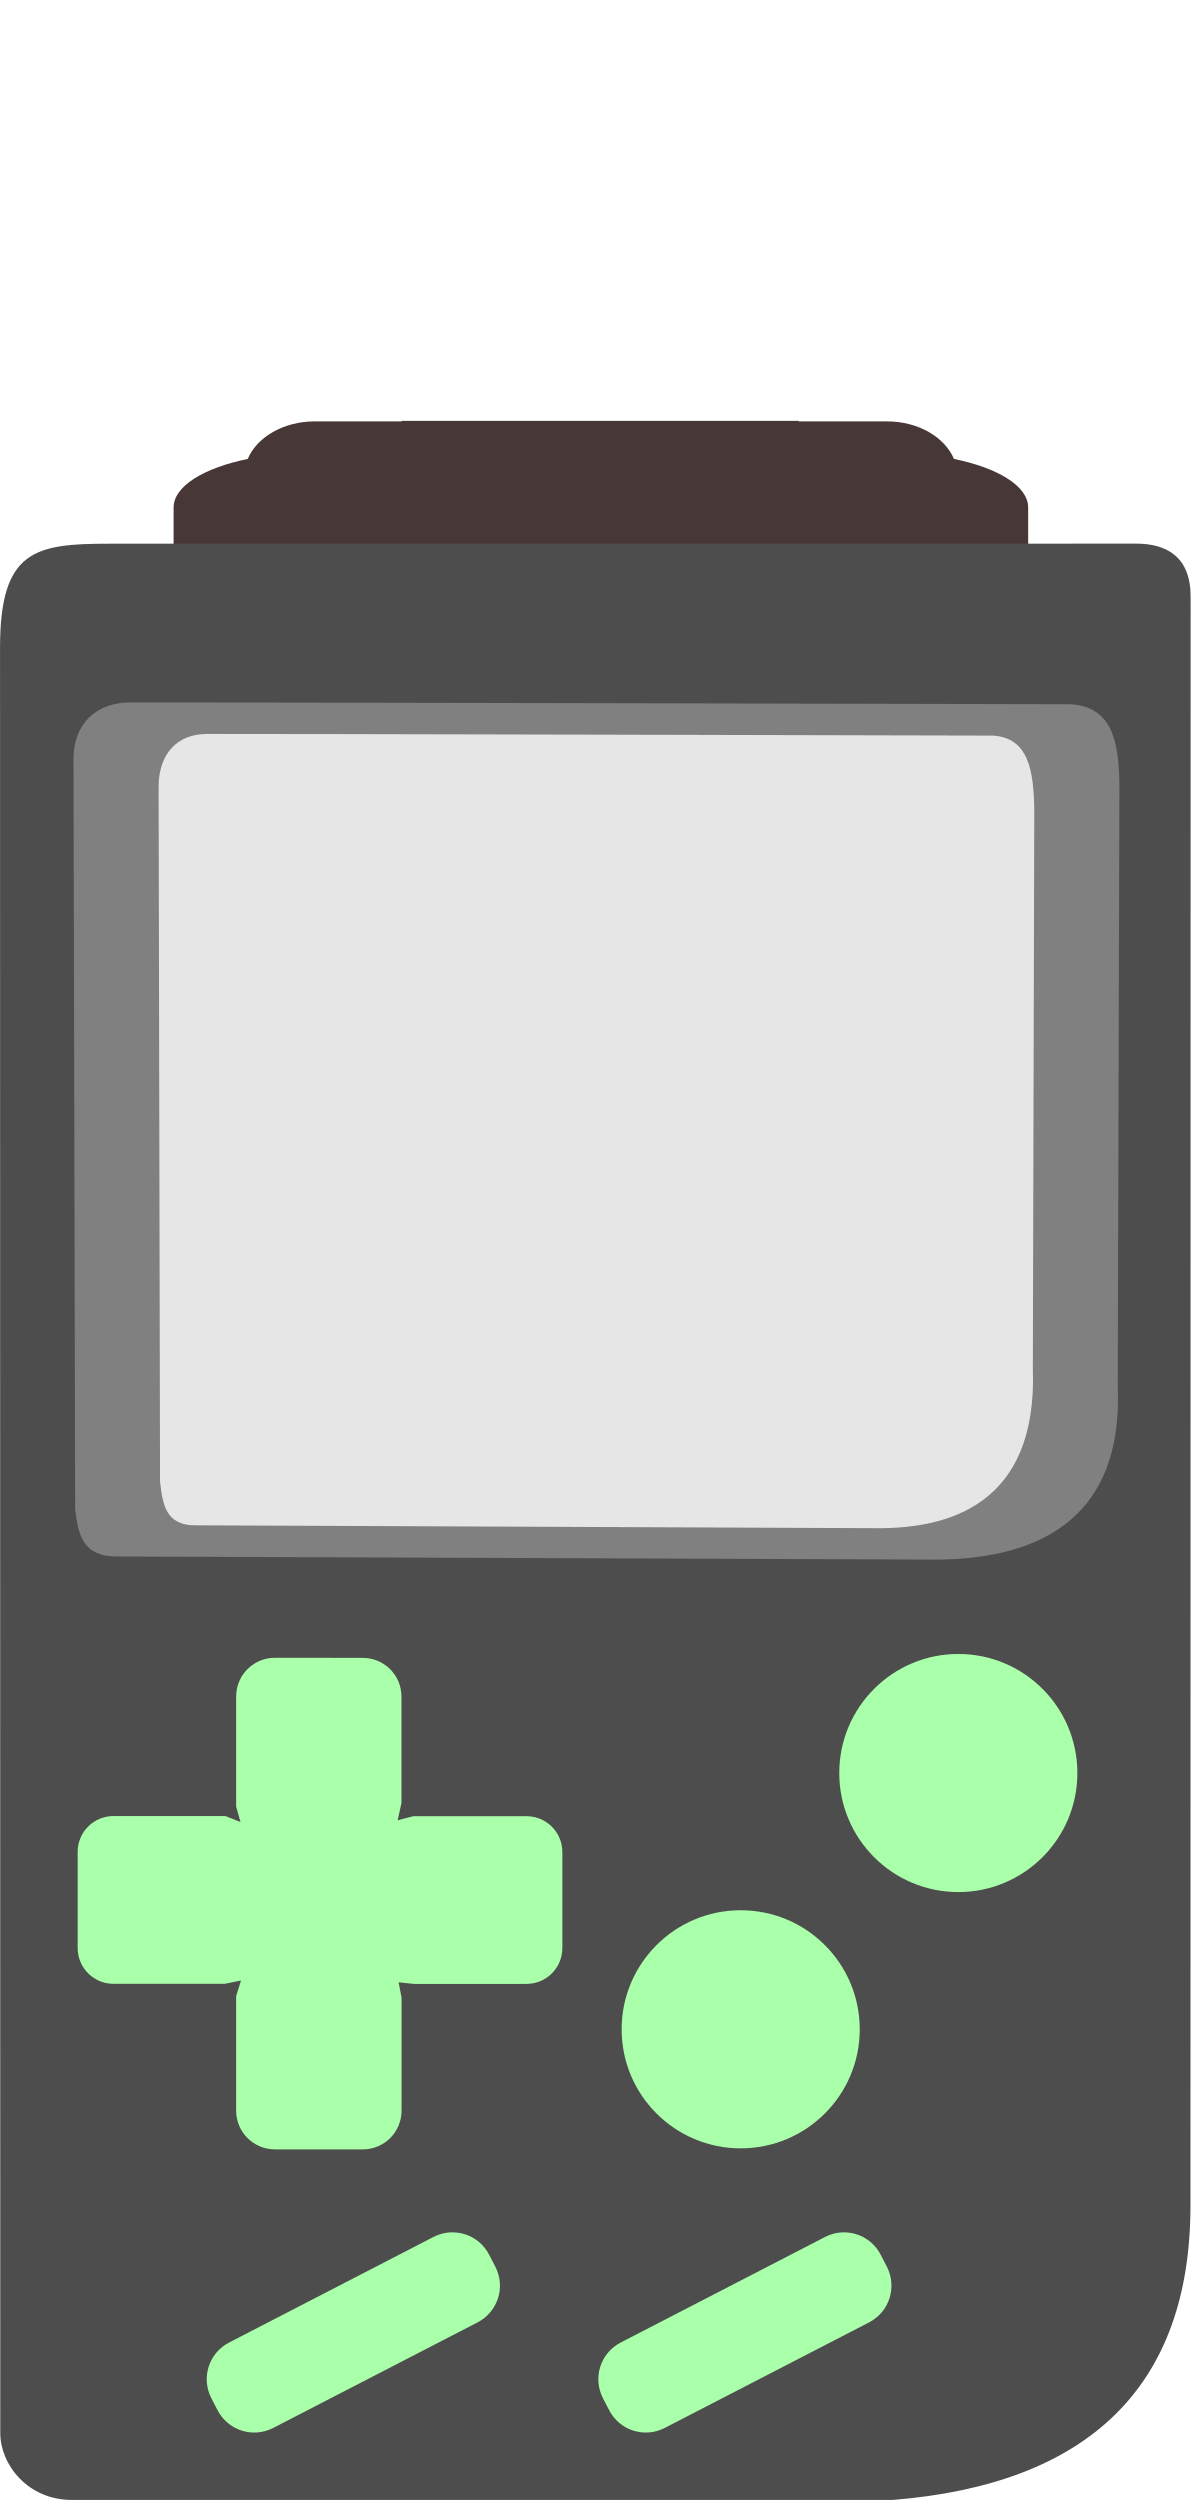
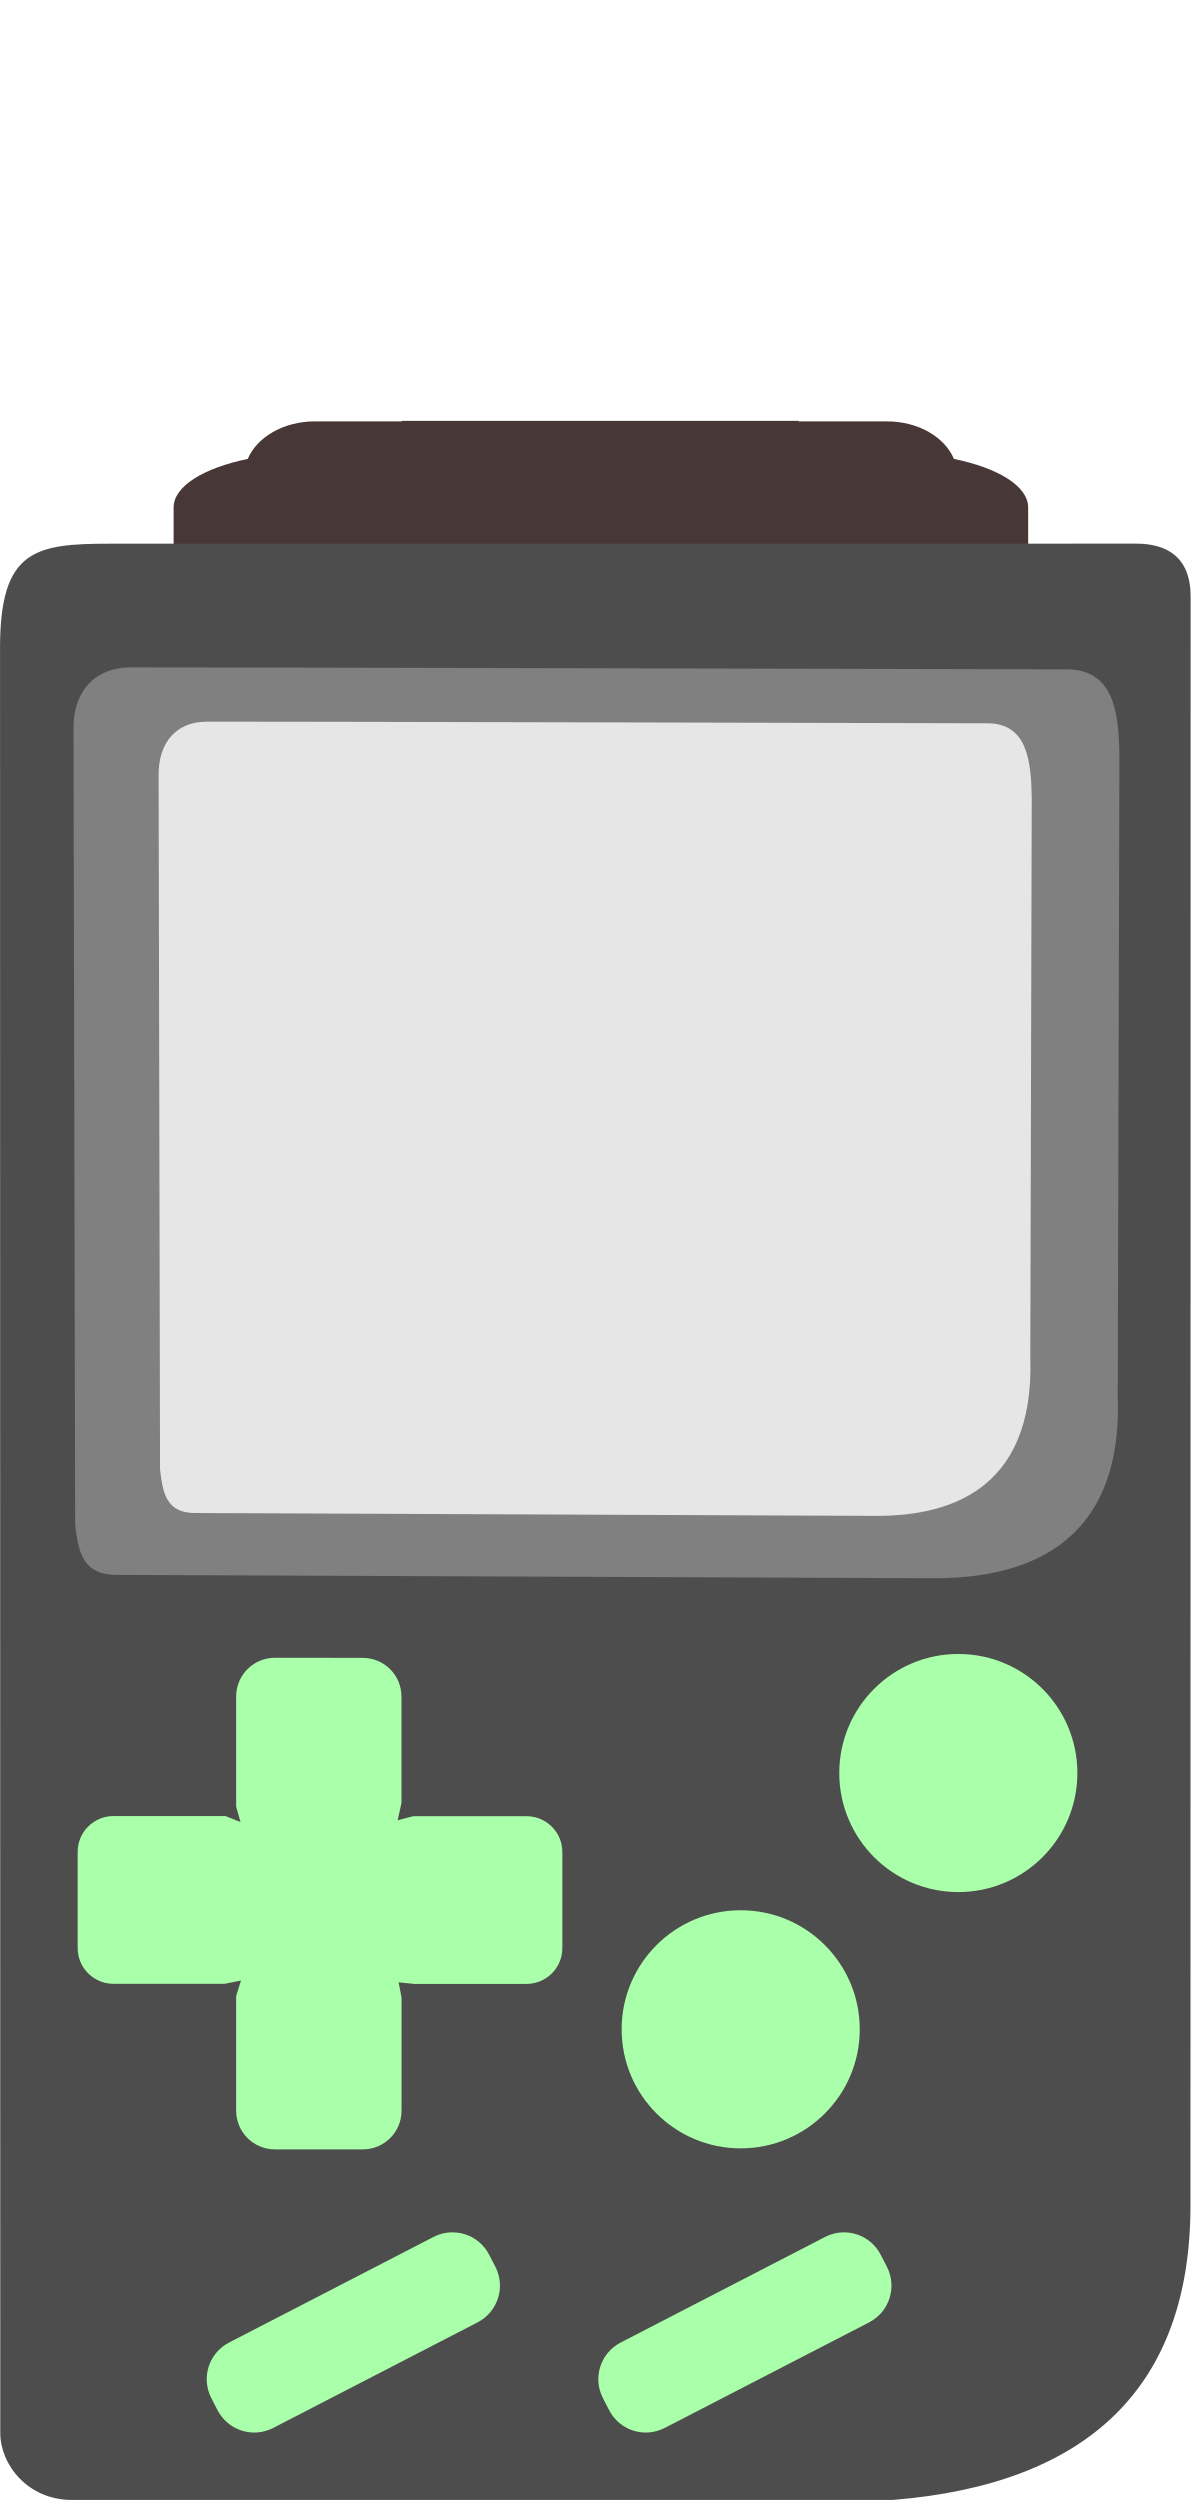
<svg xmlns="http://www.w3.org/2000/svg" width="15mm" height="31.499mm" viewBox="0 0 15 31.499" version="1.1" id="svg1055">
  <defs id="defs1049" />
  <g id="g3" style="display:inline" transform="translate(-46.56656,-23.16561)">
    <path id="rect1" style="fill:#483737;stroke-width:0.1" d="m 51.631,28.468 -0.007,0.007 h -1.091 c -0.395,0 -0.729,0.198 -0.845,0.473 -0.555,0.114 -0.934,0.344 -0.934,0.611 V 30.937 H 59.521 v -1.378 c 0,-0.267 -0.379,-0.498 -0.935,-0.611 -0.116,-0.275 -0.449,-0.473 -0.844,-0.473 h -1.109 l -0.004,-0.007 z" />
  </g>
  <g id="layer1" style="display:inline" transform="translate(-46.56656,-23.16561)">
    <path id="path898-9" style="display:inline;opacity:1;fill:#4d4d4d;stroke:none;stroke-width:0.035px;stroke-linecap:butt;stroke-linejoin:miter;stroke-opacity:1" d="m 47.946,30.016 c -0.937,0 -1.379,0.077 -1.379,1.311 l 0.003,22.493 c 5.9e-5,0.401 0.349,0.844 0.901,0.844 l 10.343,9.9e-5 c 2.467,-0.199 3.757,-1.428 3.752,-3.725 l 0.002,-20.256 c 3.7e-5,-0.504 -0.304,-0.668 -0.686,-0.668 z" />
  </g>
  <g id="layer3">
-     <path d="M 1.638,8.85 C 2.065,8.847 13.479,8.873 13.479,8.873 c 0.544,0.027 0.618,0.485 0.625,1.023 l -0.021,7.586 c 0.074,1.877 -1.31,2.179 -2.365,2.168 L 1.493,19.611 C 1.026,19.62 0.987,19.319 0.947,19.02 L 0.926,9.57 C 0.925,9.118 1.211,8.853 1.638,8.85 Z" style="display:inline;fill:#808080;stroke:none;stroke-width:0.037px;stroke-linecap:butt;stroke-linejoin:miter;stroke-opacity:1" id="path1-56-1" />
+     <path d="M 1.638,8.409 C 2.065,8.406 13.479,8.434 13.479,8.434 c 0.544,0.028 0.618,0.515 0.625,1.087 l -0.021,8.061 c 0.074,1.995 -1.31,2.315 -2.365,2.303 L 1.493,19.843 c -0.467,0.009 -0.505,-0.31 -0.546,-0.628 L 0.926,9.173 C 0.925,8.693 1.211,8.412 1.638,8.409 Z" style="display:inline;fill:#808080;stroke:none;stroke-width:0.039px;stroke-linecap:butt;stroke-linejoin:miter;stroke-opacity:1" id="path1-56-1" />
  </g>
  <g id="g1" style="display:inline" transform="translate(-46.56656,-23.16561)">
-     <path d="m 49.162,32.413 c 0.358,-0.003 9.913,0.021 9.913,0.021 0.455,0.025 0.517,0.449 0.523,0.948 l -0.018,7.029 c 0.062,1.739 -1.097,2.018 -1.98,2.009 l -8.56,-0.036 c -0.391,0.008 -0.423,-0.271 -0.457,-0.548 l -0.018,-8.756 c -8.12e-4,-0.419 0.239,-0.664 0.596,-0.666 z" style="display:inline;fill:#e6e6e6;stroke:none;stroke-width:0.033px;stroke-linecap:butt;stroke-linejoin:miter;stroke-opacity:1" id="path1-56-1-7" />
+     <path d="m 49.16,32.258 c 0.357,-0.003 9.884,0.021 9.884,0.021 0.454,0.025 0.516,0.449 0.522,0.948 l -0.018,7.029 c 0.062,1.739 -1.094,2.018 -1.974,2.009 l -8.535,-0.036 c -0.389,0.008 -0.422,-0.271 -0.456,-0.548 l -0.018,-8.756 c -8.1e-4,-0.419 0.238,-0.664 0.595,-0.666 z" style="display:inline;fill:#e6e6e6;stroke:none;stroke-width:0.033px;stroke-linecap:butt;stroke-linejoin:miter;stroke-opacity:1" id="path1-56-1-7" />
  </g>
  <g id="layer2" style="display:inline" transform="translate(-46.56656,-23.16561)">
    <path id="path861-8" style="display:inline;fill:#aaffaa;stroke:none;stroke-width:0.075;stroke-linecap:round;stop-color:#000000" d="m 60.141,45.505 a 1.5,1.5 0 0 1 -1.5,1.5 1.5,1.5 0 0 1 -1.5,-1.5 1.5,1.5 0 0 1 1.5,-1.5 1.5,1.5 0 0 1 1.5,1.5 z" />
    <path id="circle947" style="display:inline;fill:#aaffaa;stroke:none;stroke-width:0.075;stroke-linecap:round;stop-color:#000000" d="m 57.399,48.734 a 1.5,1.5 0 0 1 -1.5,1.5 1.5,1.5 0 0 1 -1.5,-1.5 1.5,1.5 0 0 1 1.5,-1.5 1.5,1.5 0 0 1 1.5,1.5 z" />
    <path id="rect951" style="fill:#aaffaa;stroke:none;stroke-width:0.058;stroke-linecap:round;stop-color:#000000" d="m 50.031,44.053 c -0.271,0 -0.489,0.218 -0.489,0.489 v 1.386 l 0.055,0.195 -0.19,-0.076 h -1.41 c -0.25,10e-7 -0.452,0.202 -0.452,0.452 v 1.21 c 0,0.25 0.202,0.452 0.452,0.452 h 1.4 l 0.206,-0.042 -0.061,0.197 v 1.442 c 0,0.271 0.218,0.489 0.489,0.489 h 1.106 c 0.271,0 0.489,-0.218 0.489,-0.489 v -1.424 l -0.037,-0.192 0.194,0.02 h 1.417 c 0.25,0 0.452,-0.202 0.452,-0.452 V 46.501 c 0,-0.25 -0.202,-0.452 -0.452,-0.452 h -1.425 l -0.198,0.051 0.048,-0.219 v -1.338 c 0,-0.271 -0.218,-0.489 -0.489,-0.489 z" />
    <path d="m 52.278,51.293 c 0.185,0.003 0.361,0.106 0.452,0.282 l 0.077,0.149 c 0.133,0.257 0.033,0.57 -0.224,0.703 l -2.573,1.329 c -0.257,0.133 -0.57,0.033 -0.703,-0.224 l -0.077,-0.149 c -0.133,-0.257 -0.033,-0.57 0.224,-0.703 l 2.573,-1.329 c 0.08,-0.041 0.166,-0.06 0.25,-0.059 z m 4.933,0 c 0.185,0.003 0.361,0.106 0.452,0.282 l 0.077,0.149 c 0.133,0.257 0.033,0.57 -0.224,0.703 l -2.573,1.329 c -0.257,0.133 -0.57,0.033 -0.702,-0.224 l -0.077,-0.149 c -0.133,-0.257 -0.033,-0.57 0.224,-0.703 l 2.573,-1.329 c 0.08,-0.041 0.166,-0.06 0.25,-0.059 z" style="display:inline;fill:#aaffaa;stroke:none;stroke-width:0.075px;stroke-linecap:butt;stroke-linejoin:miter;stroke-opacity:1" id="path1-5" />
  </g>
</svg>
